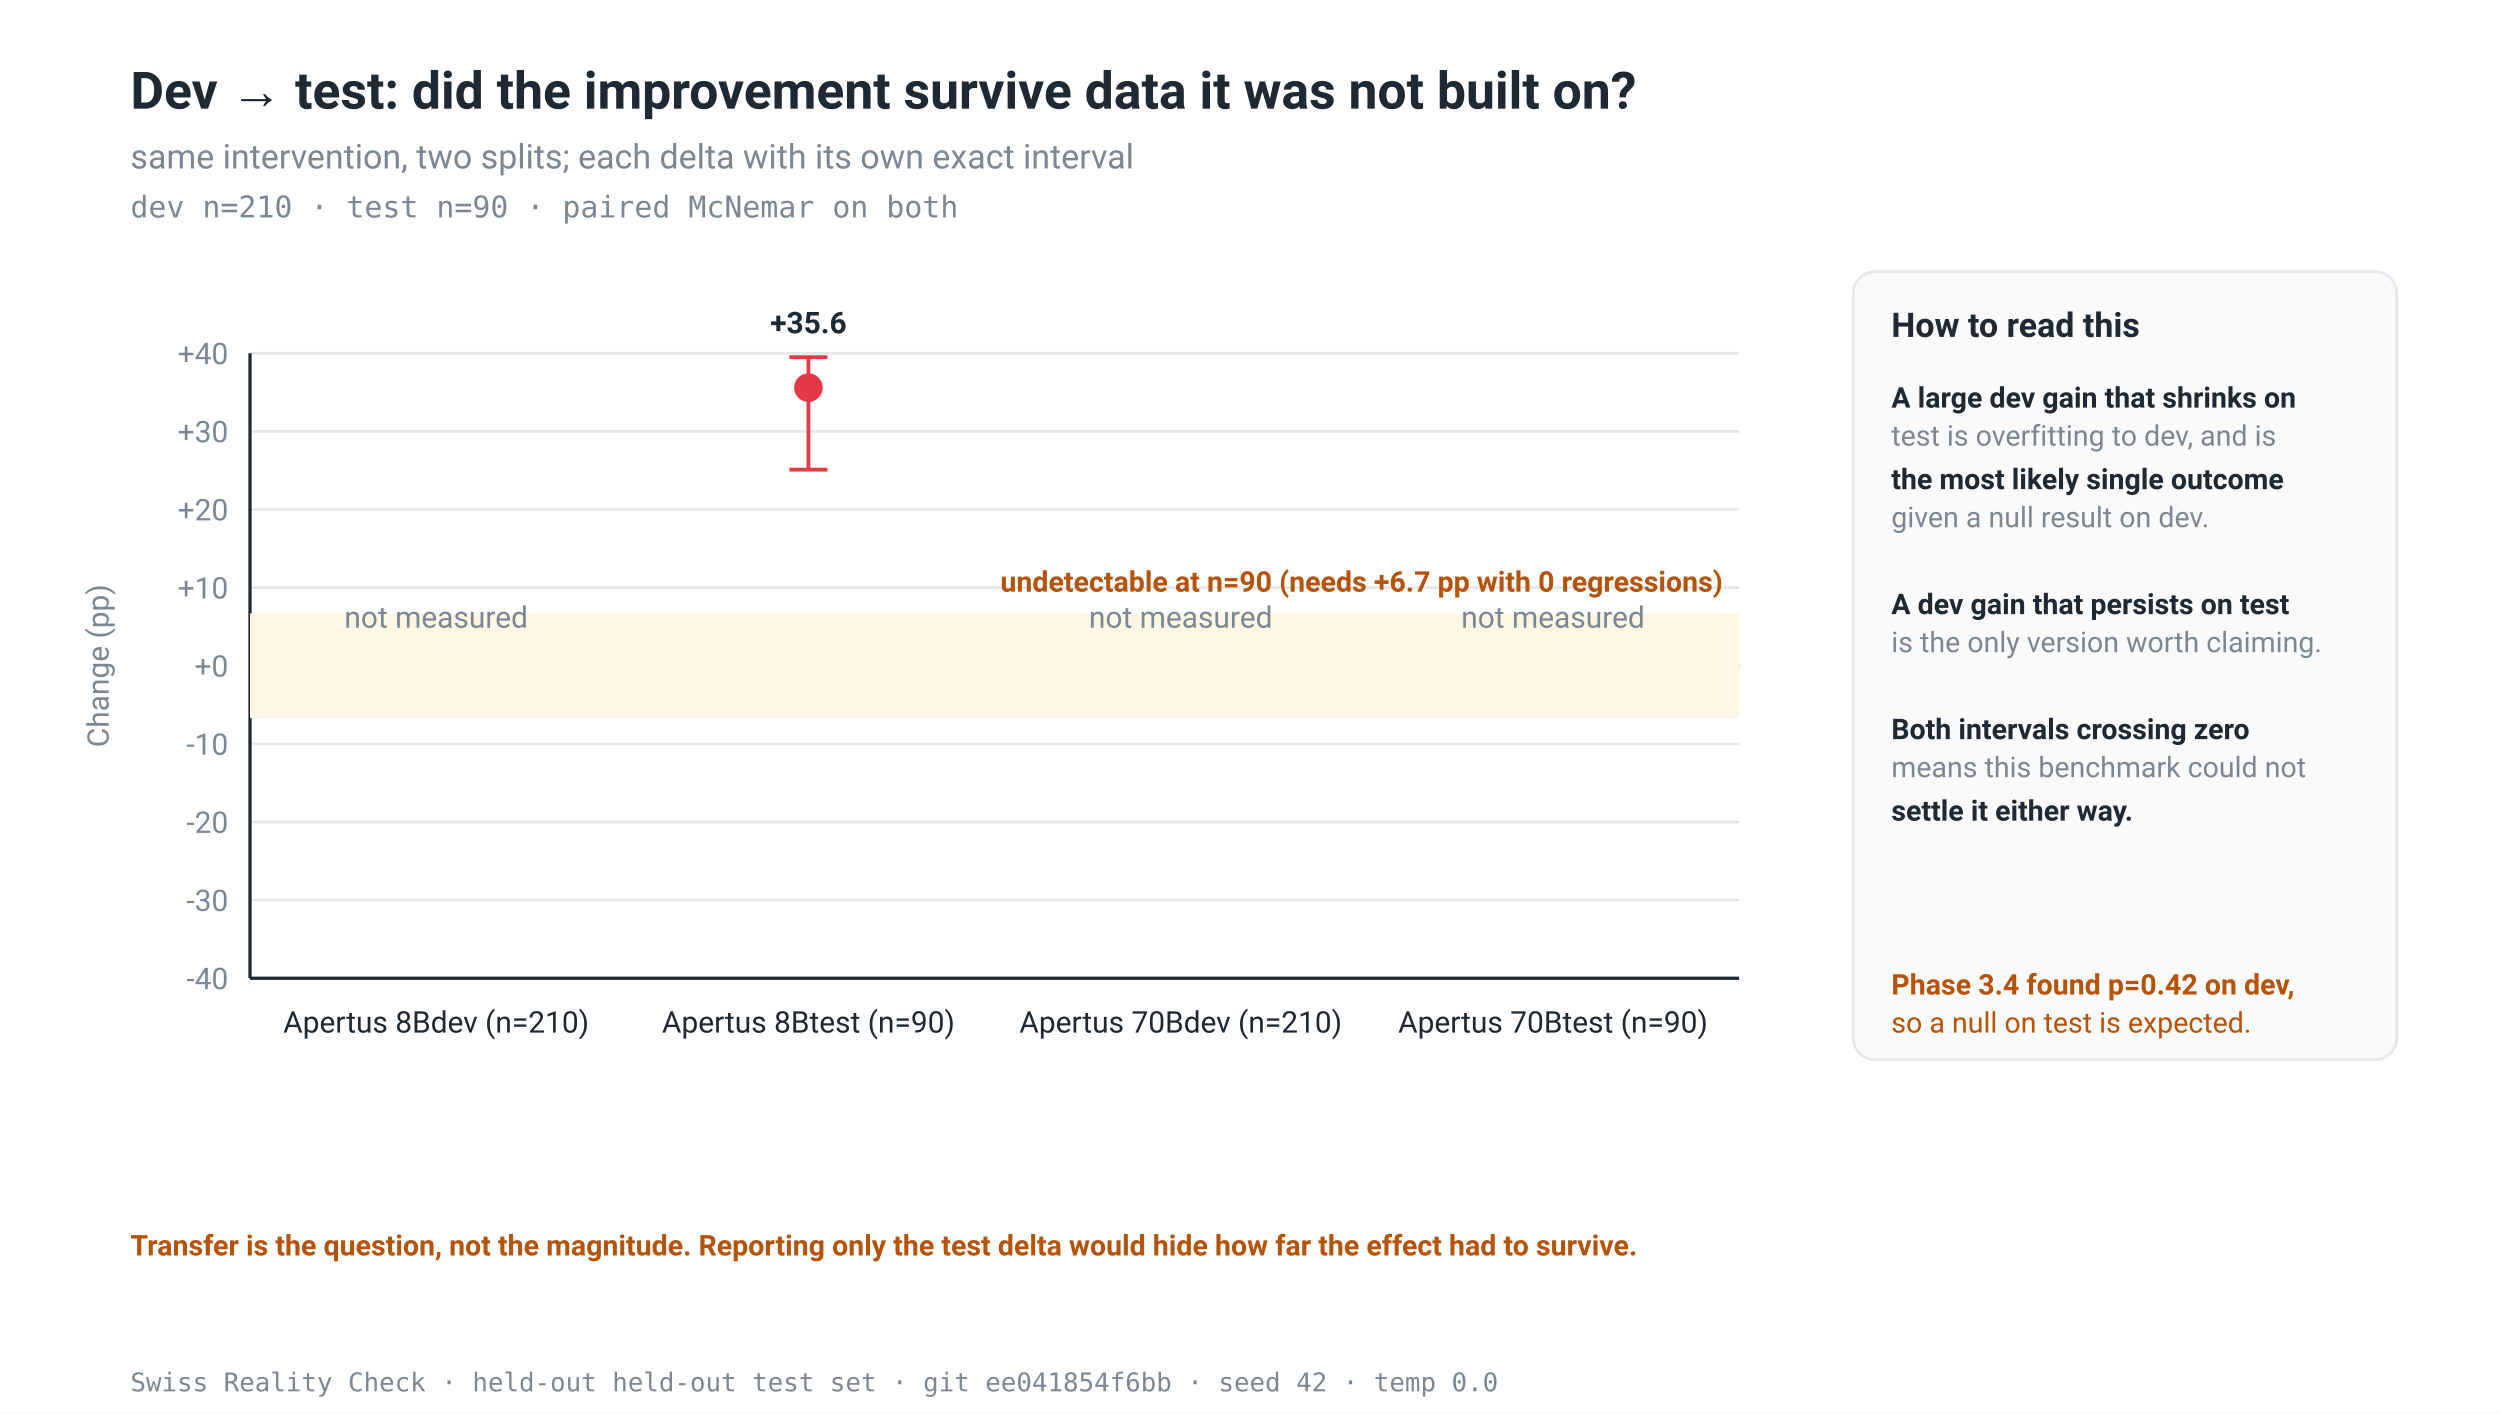
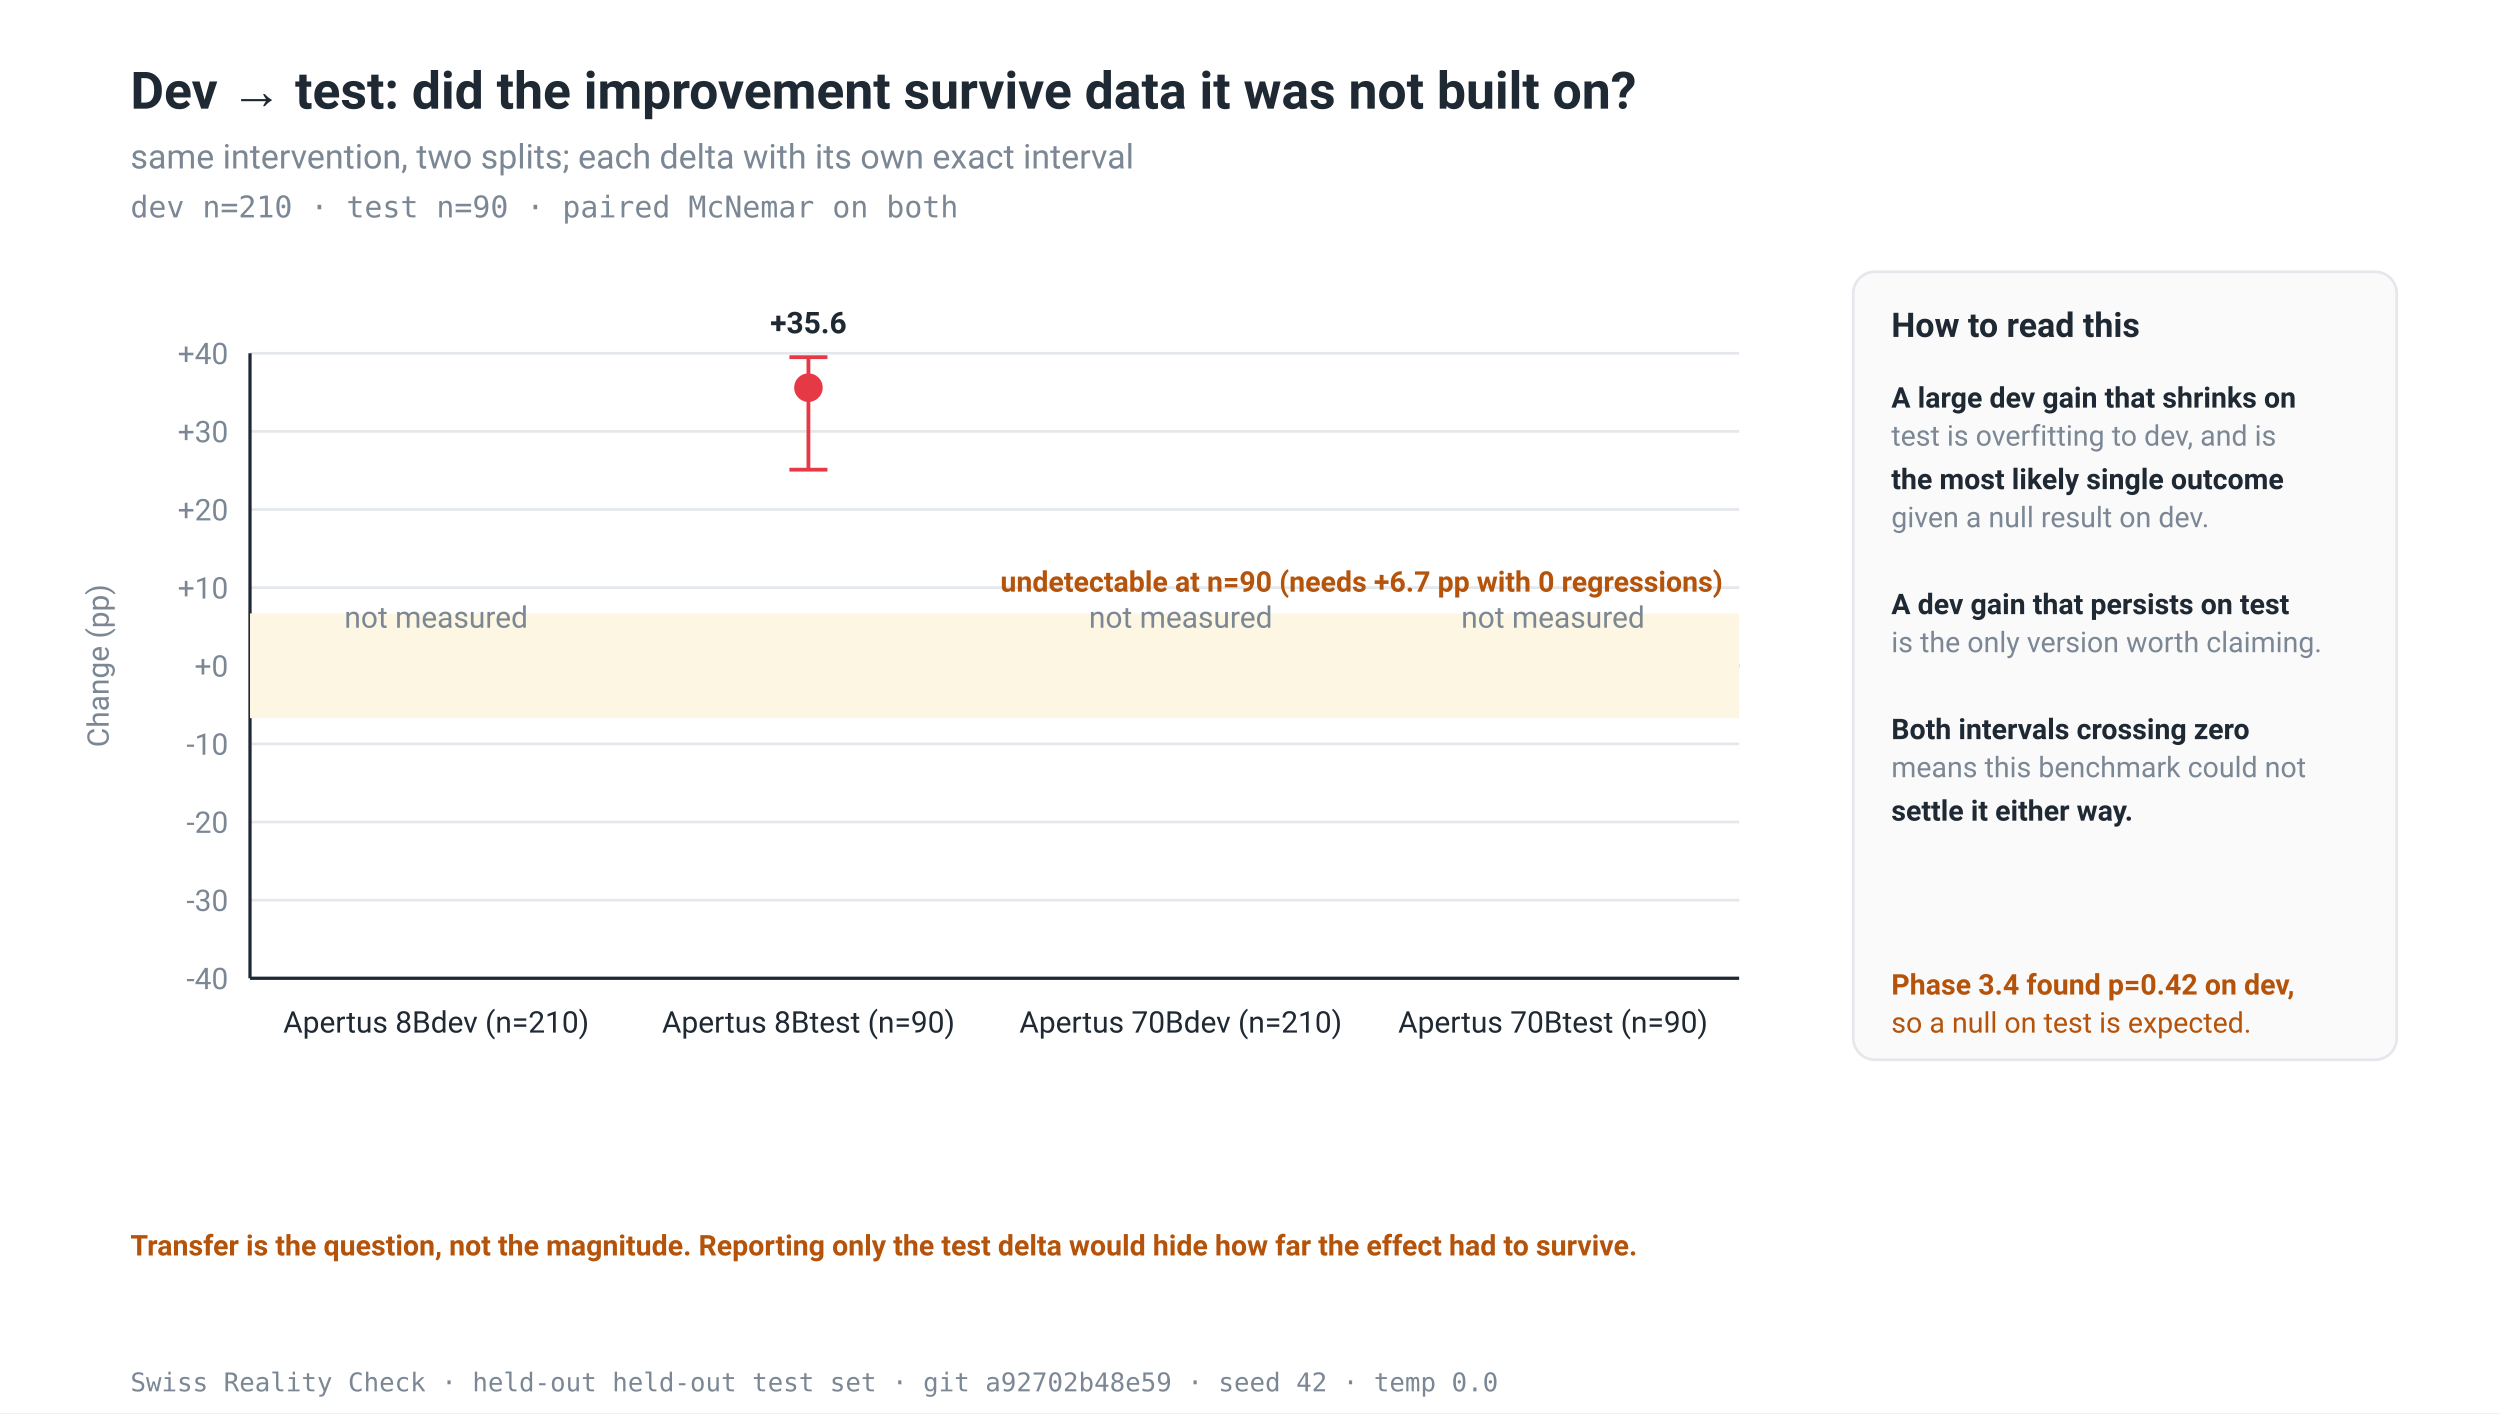
<svg xmlns="http://www.w3.org/2000/svg" width="920" height="520" viewBox="0 0 920 520" role="img" aria-labelledby="t" font-family="ui-sans-serif, -apple-system, 'Segoe UI', Roboto, 'Helvetica Neue', Arial, sans-serif">
  <rect width="920" height="520" fill="#FFFFFF" />
  <text x="48.00" y="40.00" font-family="ui-sans-serif, -apple-system, 'Segoe UI', Roboto, 'Helvetica Neue', Arial, sans-serif" font-size="19" fill="#1F2933" font-weight="bold" text-anchor="start" opacity="1.0" font-style="">Dev → test: did the improvement survive data it was not built on?</text>
  <text x="48.00" y="62.00" font-family="ui-sans-serif, -apple-system, 'Segoe UI', Roboto, 'Helvetica Neue', Arial, sans-serif" font-size="12.5" fill="#7B8794" font-weight="normal" text-anchor="start" opacity="1.0" font-style="">same intervention, two splits; each delta with its own exact interval</text>
  <text x="48.00" y="80.00" font-family="ui-monospace, SFMono-Regular, Menlo, Consolas, monospace" font-size="11" fill="#7B8794" font-weight="normal" text-anchor="start" opacity="1.0" font-style="">dev n=210 · test n=90 · paired McNemar on both</text>
  <line x1="92.00" y1="360.00" x2="640.00" y2="360.00" stroke="#E4E7EB" stroke-width="1" stroke-linecap="butt" />
  <text x="84.00" y="364.00" font-family="ui-sans-serif, -apple-system, 'Segoe UI', Roboto, 'Helvetica Neue', Arial, sans-serif" font-size="11" fill="#7B8794" font-weight="normal" text-anchor="end" opacity="1.0" font-style="">-40</text>
  <line x1="92.00" y1="331.25" x2="640.00" y2="331.25" stroke="#E4E7EB" stroke-width="1" stroke-linecap="butt" />
  <text x="84.00" y="335.25" font-family="ui-sans-serif, -apple-system, 'Segoe UI', Roboto, 'Helvetica Neue', Arial, sans-serif" font-size="11" fill="#7B8794" font-weight="normal" text-anchor="end" opacity="1.0" font-style="">-30</text>
  <line x1="92.00" y1="302.50" x2="640.00" y2="302.50" stroke="#E4E7EB" stroke-width="1" stroke-linecap="butt" />
  <text x="84.00" y="306.50" font-family="ui-sans-serif, -apple-system, 'Segoe UI', Roboto, 'Helvetica Neue', Arial, sans-serif" font-size="11" fill="#7B8794" font-weight="normal" text-anchor="end" opacity="1.0" font-style="">-20</text>
  <line x1="92.00" y1="273.75" x2="640.00" y2="273.75" stroke="#E4E7EB" stroke-width="1" stroke-linecap="butt" />
  <text x="84.00" y="277.75" font-family="ui-sans-serif, -apple-system, 'Segoe UI', Roboto, 'Helvetica Neue', Arial, sans-serif" font-size="11" fill="#7B8794" font-weight="normal" text-anchor="end" opacity="1.0" font-style="">-10</text>
  <line x1="92.00" y1="245.00" x2="640.00" y2="245.00" stroke="#E4E7EB" stroke-width="1" stroke-linecap="butt" />
  <text x="84.00" y="249.00" font-family="ui-sans-serif, -apple-system, 'Segoe UI', Roboto, 'Helvetica Neue', Arial, sans-serif" font-size="11" fill="#7B8794" font-weight="normal" text-anchor="end" opacity="1.0" font-style="">+0</text>
  <line x1="92.00" y1="216.25" x2="640.00" y2="216.25" stroke="#E4E7EB" stroke-width="1" stroke-linecap="butt" />
  <text x="84.00" y="220.25" font-family="ui-sans-serif, -apple-system, 'Segoe UI', Roboto, 'Helvetica Neue', Arial, sans-serif" font-size="11" fill="#7B8794" font-weight="normal" text-anchor="end" opacity="1.0" font-style="">+10</text>
  <line x1="92.00" y1="187.50" x2="640.00" y2="187.50" stroke="#E4E7EB" stroke-width="1" stroke-linecap="butt" />
  <text x="84.00" y="191.50" font-family="ui-sans-serif, -apple-system, 'Segoe UI', Roboto, 'Helvetica Neue', Arial, sans-serif" font-size="11" fill="#7B8794" font-weight="normal" text-anchor="end" opacity="1.0" font-style="">+20</text>
  <line x1="92.00" y1="158.75" x2="640.00" y2="158.75" stroke="#E4E7EB" stroke-width="1" stroke-linecap="butt" />
  <text x="84.00" y="162.75" font-family="ui-sans-serif, -apple-system, 'Segoe UI', Roboto, 'Helvetica Neue', Arial, sans-serif" font-size="11" fill="#7B8794" font-weight="normal" text-anchor="end" opacity="1.0" font-style="">+30</text>
  <line x1="92.00" y1="130.00" x2="640.00" y2="130.00" stroke="#E4E7EB" stroke-width="1" stroke-linecap="butt" />
  <text x="84.00" y="134.00" font-family="ui-sans-serif, -apple-system, 'Segoe UI', Roboto, 'Helvetica Neue', Arial, sans-serif" font-size="11" fill="#7B8794" font-weight="normal" text-anchor="end" opacity="1.0" font-style="">+40</text>
  <line x1="92.00" y1="130.00" x2="92.00" y2="360.00" stroke="#1F2933" stroke-width="1.2" stroke-linecap="butt" />
  <line x1="92.00" y1="360.00" x2="640.00" y2="360.00" stroke="#1F2933" stroke-width="1.2" stroke-linecap="butt" />
  <text x="40.00" y="245.00" font-family="ui-sans-serif, -apple-system, 'Segoe UI', Roboto, 'Helvetica Neue', Arial, sans-serif" font-size="11" fill="#7B8794" font-weight="normal" text-anchor="middle" transform="rotate(-90 40.00 245.00)">Change (pp)</text>
  <line x1="92.00" y1="245.00" x2="640.00" y2="245.00" stroke="#1F2933" stroke-width="1.4" stroke-linecap="butt" />
  <text x="636.00" y="239.00" font-family="ui-sans-serif, -apple-system, 'Segoe UI', Roboto, 'Helvetica Neue', Arial, sans-serif" font-size="11" fill="#1F2933" font-weight="bold" text-anchor="end" opacity="1.0" font-style="">no change</text>
  <rect x="92.00" y="225.74" width="548.00" height="38.53" rx="0" fill="#FDF6E3" stroke="none" stroke-width="1" opacity="1.0" />
  <text x="634.00" y="217.74" font-family="ui-sans-serif, -apple-system, 'Segoe UI', Roboto, 'Helvetica Neue', Arial, sans-serif" font-size="10.5" fill="#B45309" font-weight="bold" text-anchor="end" opacity="1.0" font-style="">undetectable at n=90 (needs +6.7 pp with 0 regressions)</text>
  <text x="160.50" y="231.00" font-family="ui-sans-serif, -apple-system, 'Segoe UI', Roboto, 'Helvetica Neue', Arial, sans-serif" font-size="11" fill="#7B8794" font-weight="normal" text-anchor="middle" opacity="1.0" font-style="">not measured</text>
  <circle cx="297.50" cy="142.65" r="6" fill="#E63946" stroke="#FFFFFF" stroke-width="1.5" opacity="1.0" />
  <line x1="297.50" y1="172.84" x2="297.50" y2="131.44" stroke="#E63946" stroke-width="1.4" stroke-linecap="butt" />
  <line x1="290.50" y1="172.84" x2="304.50" y2="172.84" stroke="#E63946" stroke-width="1.4" stroke-linecap="butt" />
  <line x1="290.50" y1="131.44" x2="304.50" y2="131.44" stroke="#E63946" stroke-width="1.4" stroke-linecap="butt" />
  <text x="297.50" y="122.65" font-family="ui-sans-serif, -apple-system, 'Segoe UI', Roboto, 'Helvetica Neue', Arial, sans-serif" font-size="11" fill="#1F2933" font-weight="bold" text-anchor="middle" opacity="1.0" font-style="">+35.6</text>
  <text x="434.50" y="231.00" font-family="ui-sans-serif, -apple-system, 'Segoe UI', Roboto, 'Helvetica Neue', Arial, sans-serif" font-size="11" fill="#7B8794" font-weight="normal" text-anchor="middle" opacity="1.0" font-style="">not measured</text>
  <text x="571.50" y="231.00" font-family="ui-sans-serif, -apple-system, 'Segoe UI', Roboto, 'Helvetica Neue', Arial, sans-serif" font-size="11" fill="#7B8794" font-weight="normal" text-anchor="middle" opacity="1.0" font-style="">not measured</text>
  <text x="160.50" y="380.00" font-family="ui-sans-serif, -apple-system, 'Segoe UI', Roboto, 'Helvetica Neue', Arial, sans-serif" font-size="11" fill="#1F2933" font-weight="normal" text-anchor="middle" opacity="1.0" font-style="">Apertus 8B
dev (n=210)</text>
  <text x="297.50" y="380.00" font-family="ui-sans-serif, -apple-system, 'Segoe UI', Roboto, 'Helvetica Neue', Arial, sans-serif" font-size="11" fill="#1F2933" font-weight="normal" text-anchor="middle" opacity="1.0" font-style="">Apertus 8B
test (n=90)</text>
  <text x="434.50" y="380.00" font-family="ui-sans-serif, -apple-system, 'Segoe UI', Roboto, 'Helvetica Neue', Arial, sans-serif" font-size="11" fill="#1F2933" font-weight="normal" text-anchor="middle" opacity="1.0" font-style="">Apertus 70B
dev (n=210)</text>
  <text x="571.50" y="380.00" font-family="ui-sans-serif, -apple-system, 'Segoe UI', Roboto, 'Helvetica Neue', Arial, sans-serif" font-size="11" fill="#1F2933" font-weight="normal" text-anchor="middle" opacity="1.0" font-style="">Apertus 70B
test (n=90)</text>
  <rect x="682.00" y="100.00" width="200.00" height="290.00" rx="8" fill="#FAFAFB" stroke="#E4E7EB" stroke-width="1" opacity="1.0" />
  <text x="696.00" y="124.00" font-family="ui-sans-serif, -apple-system, 'Segoe UI', Roboto, 'Helvetica Neue', Arial, sans-serif" font-size="12.5" fill="#1F2933" font-weight="bold" text-anchor="start" opacity="1.0" font-style="">How to read this</text>
  <text x="696.00" y="150.00" font-family="ui-sans-serif, -apple-system, 'Segoe UI', Roboto, 'Helvetica Neue', Arial, sans-serif" font-size="10.5" fill="#1F2933" font-weight="bold" text-anchor="start" opacity="1.0" font-style="">A large dev gain that shrinks on</text>
  <text x="696.00" y="164.00" font-family="ui-sans-serif, -apple-system, 'Segoe UI', Roboto, 'Helvetica Neue', Arial, sans-serif" font-size="10.5" fill="#7B8794" font-weight="normal" text-anchor="start" opacity="1.0" font-style="">test is overfitting to dev, and is</text>
  <text x="696.00" y="180.00" font-family="ui-sans-serif, -apple-system, 'Segoe UI', Roboto, 'Helvetica Neue', Arial, sans-serif" font-size="10.5" fill="#1F2933" font-weight="bold" text-anchor="start" opacity="1.0" font-style="">the most likely single outcome</text>
  <text x="696.00" y="194.00" font-family="ui-sans-serif, -apple-system, 'Segoe UI', Roboto, 'Helvetica Neue', Arial, sans-serif" font-size="10.5" fill="#7B8794" font-weight="normal" text-anchor="start" opacity="1.0" font-style="">given a null result on dev.</text>
  <text x="696.00" y="226.00" font-family="ui-sans-serif, -apple-system, 'Segoe UI', Roboto, 'Helvetica Neue', Arial, sans-serif" font-size="10.5" fill="#1F2933" font-weight="bold" text-anchor="start" opacity="1.0" font-style="">A dev gain that persists on test</text>
  <text x="696.00" y="240.00" font-family="ui-sans-serif, -apple-system, 'Segoe UI', Roboto, 'Helvetica Neue', Arial, sans-serif" font-size="10.5" fill="#7B8794" font-weight="normal" text-anchor="start" opacity="1.0" font-style="">is the only version worth claiming.</text>
  <text x="696.00" y="272.00" font-family="ui-sans-serif, -apple-system, 'Segoe UI', Roboto, 'Helvetica Neue', Arial, sans-serif" font-size="10.5" fill="#1F2933" font-weight="bold" text-anchor="start" opacity="1.0" font-style="">Both intervals crossing zero</text>
  <text x="696.00" y="286.00" font-family="ui-sans-serif, -apple-system, 'Segoe UI', Roboto, 'Helvetica Neue', Arial, sans-serif" font-size="10.5" fill="#7B8794" font-weight="normal" text-anchor="start" opacity="1.0" font-style="">means this benchmark could not</text>
  <text x="696.00" y="302.00" font-family="ui-sans-serif, -apple-system, 'Segoe UI', Roboto, 'Helvetica Neue', Arial, sans-serif" font-size="10.5" fill="#1F2933" font-weight="bold" text-anchor="start" opacity="1.0" font-style="">settle it either way.</text>
  <text x="696.00" y="366.00" font-family="ui-sans-serif, -apple-system, 'Segoe UI', Roboto, 'Helvetica Neue', Arial, sans-serif" font-size="10.5" fill="#B45309" font-weight="bold" text-anchor="start" opacity="1.0" font-style="">Phase 3.4 found p=0.42 on dev,</text>
  <text x="696.00" y="380.00" font-family="ui-sans-serif, -apple-system, 'Segoe UI', Roboto, 'Helvetica Neue', Arial, sans-serif" font-size="10.5" fill="#B45309" font-weight="normal" text-anchor="start" opacity="1.0" font-style="">so a null on test is expected.</text>
  <text x="48.00" y="462.00" font-family="ui-sans-serif, -apple-system, 'Segoe UI', Roboto, 'Helvetica Neue', Arial, sans-serif" font-size="10.5" fill="#B45309" font-weight="bold" text-anchor="start" opacity="1.0" font-style="">Transfer is the question, not the magnitude. Reporting only the test delta would hide how far the effect had to survive.</text>
-   <text x="48.00" y="512.00" font-family="ui-monospace, SFMono-Regular, Menlo, Consolas, monospace" font-size="9.5" fill="#7B8794" font-weight="normal" text-anchor="start" opacity="1.0" font-style="">Swiss Reality Check · held-out held-out test set · git ee041854f6bb · seed 42 · temp 0.0</text>
+   <text x="48.00" y="512.00" font-family="ui-monospace, SFMono-Regular, Menlo, Consolas, monospace" font-size="9.5" fill="#7B8794" font-weight="normal" text-anchor="start" opacity="1.0" font-style="">Swiss Reality Check · held-out held-out test set · git a92702b48e59 · seed 42 · temp 0.0</text>
</svg>
